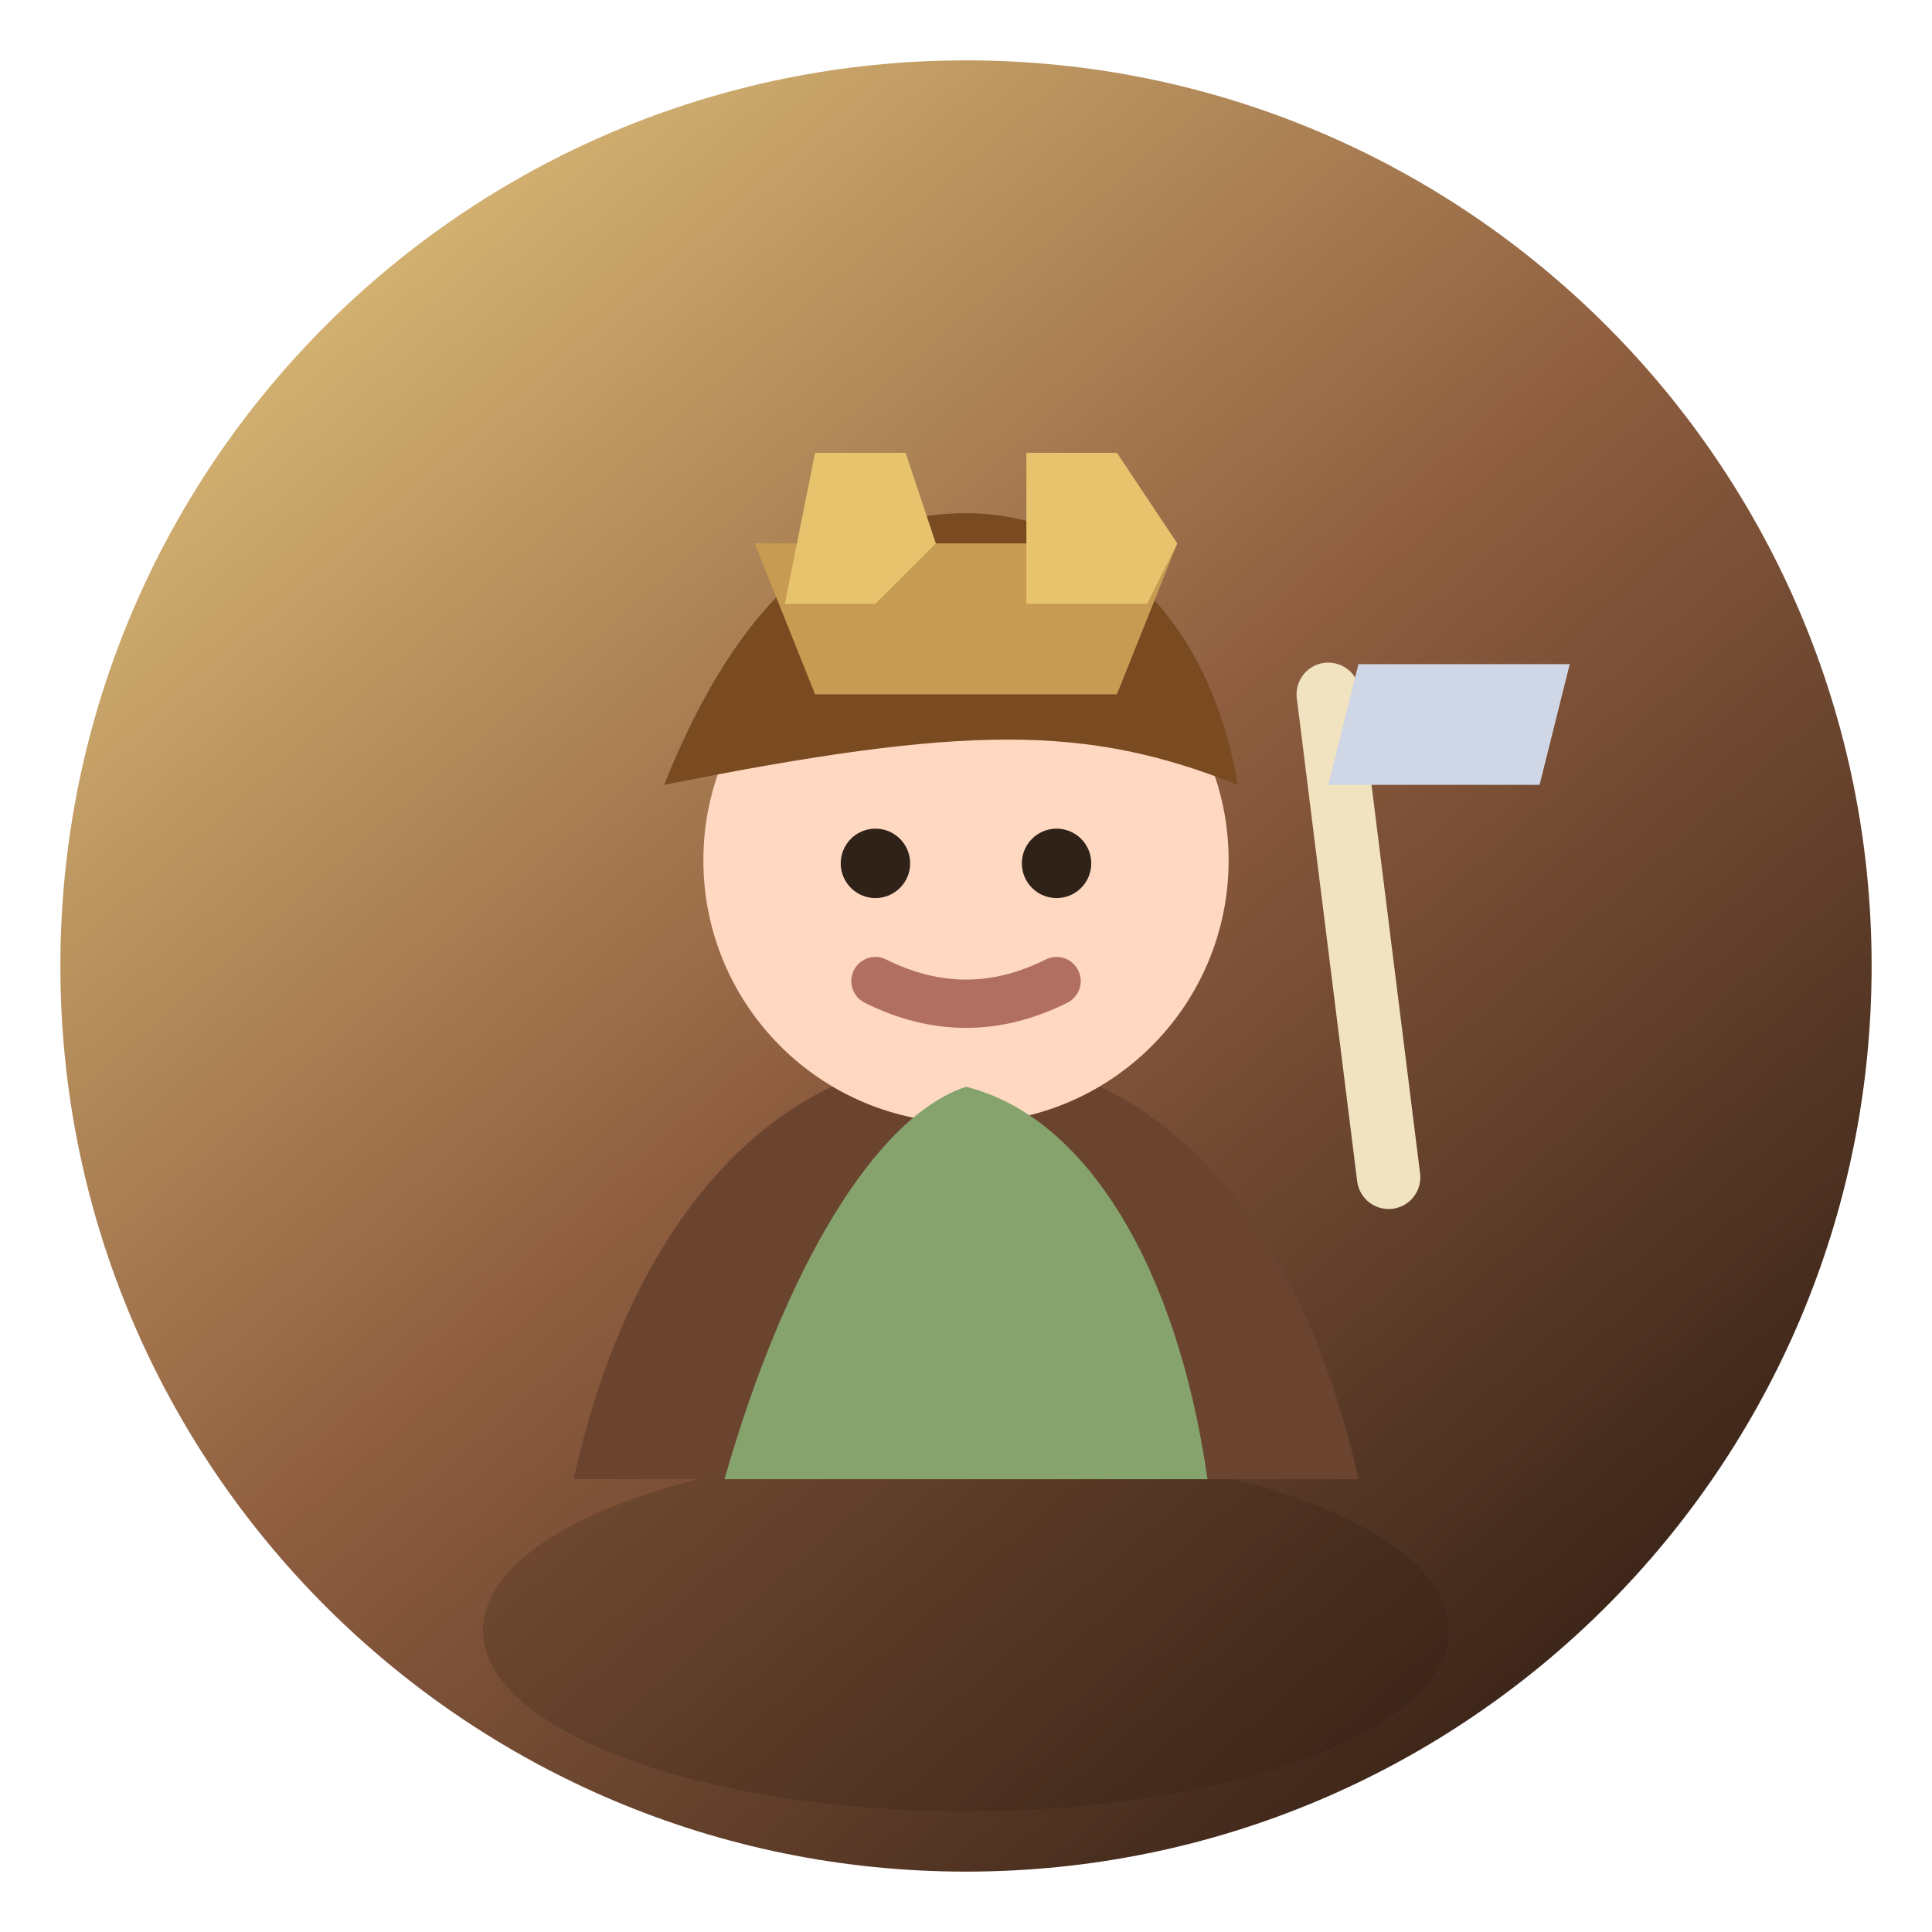
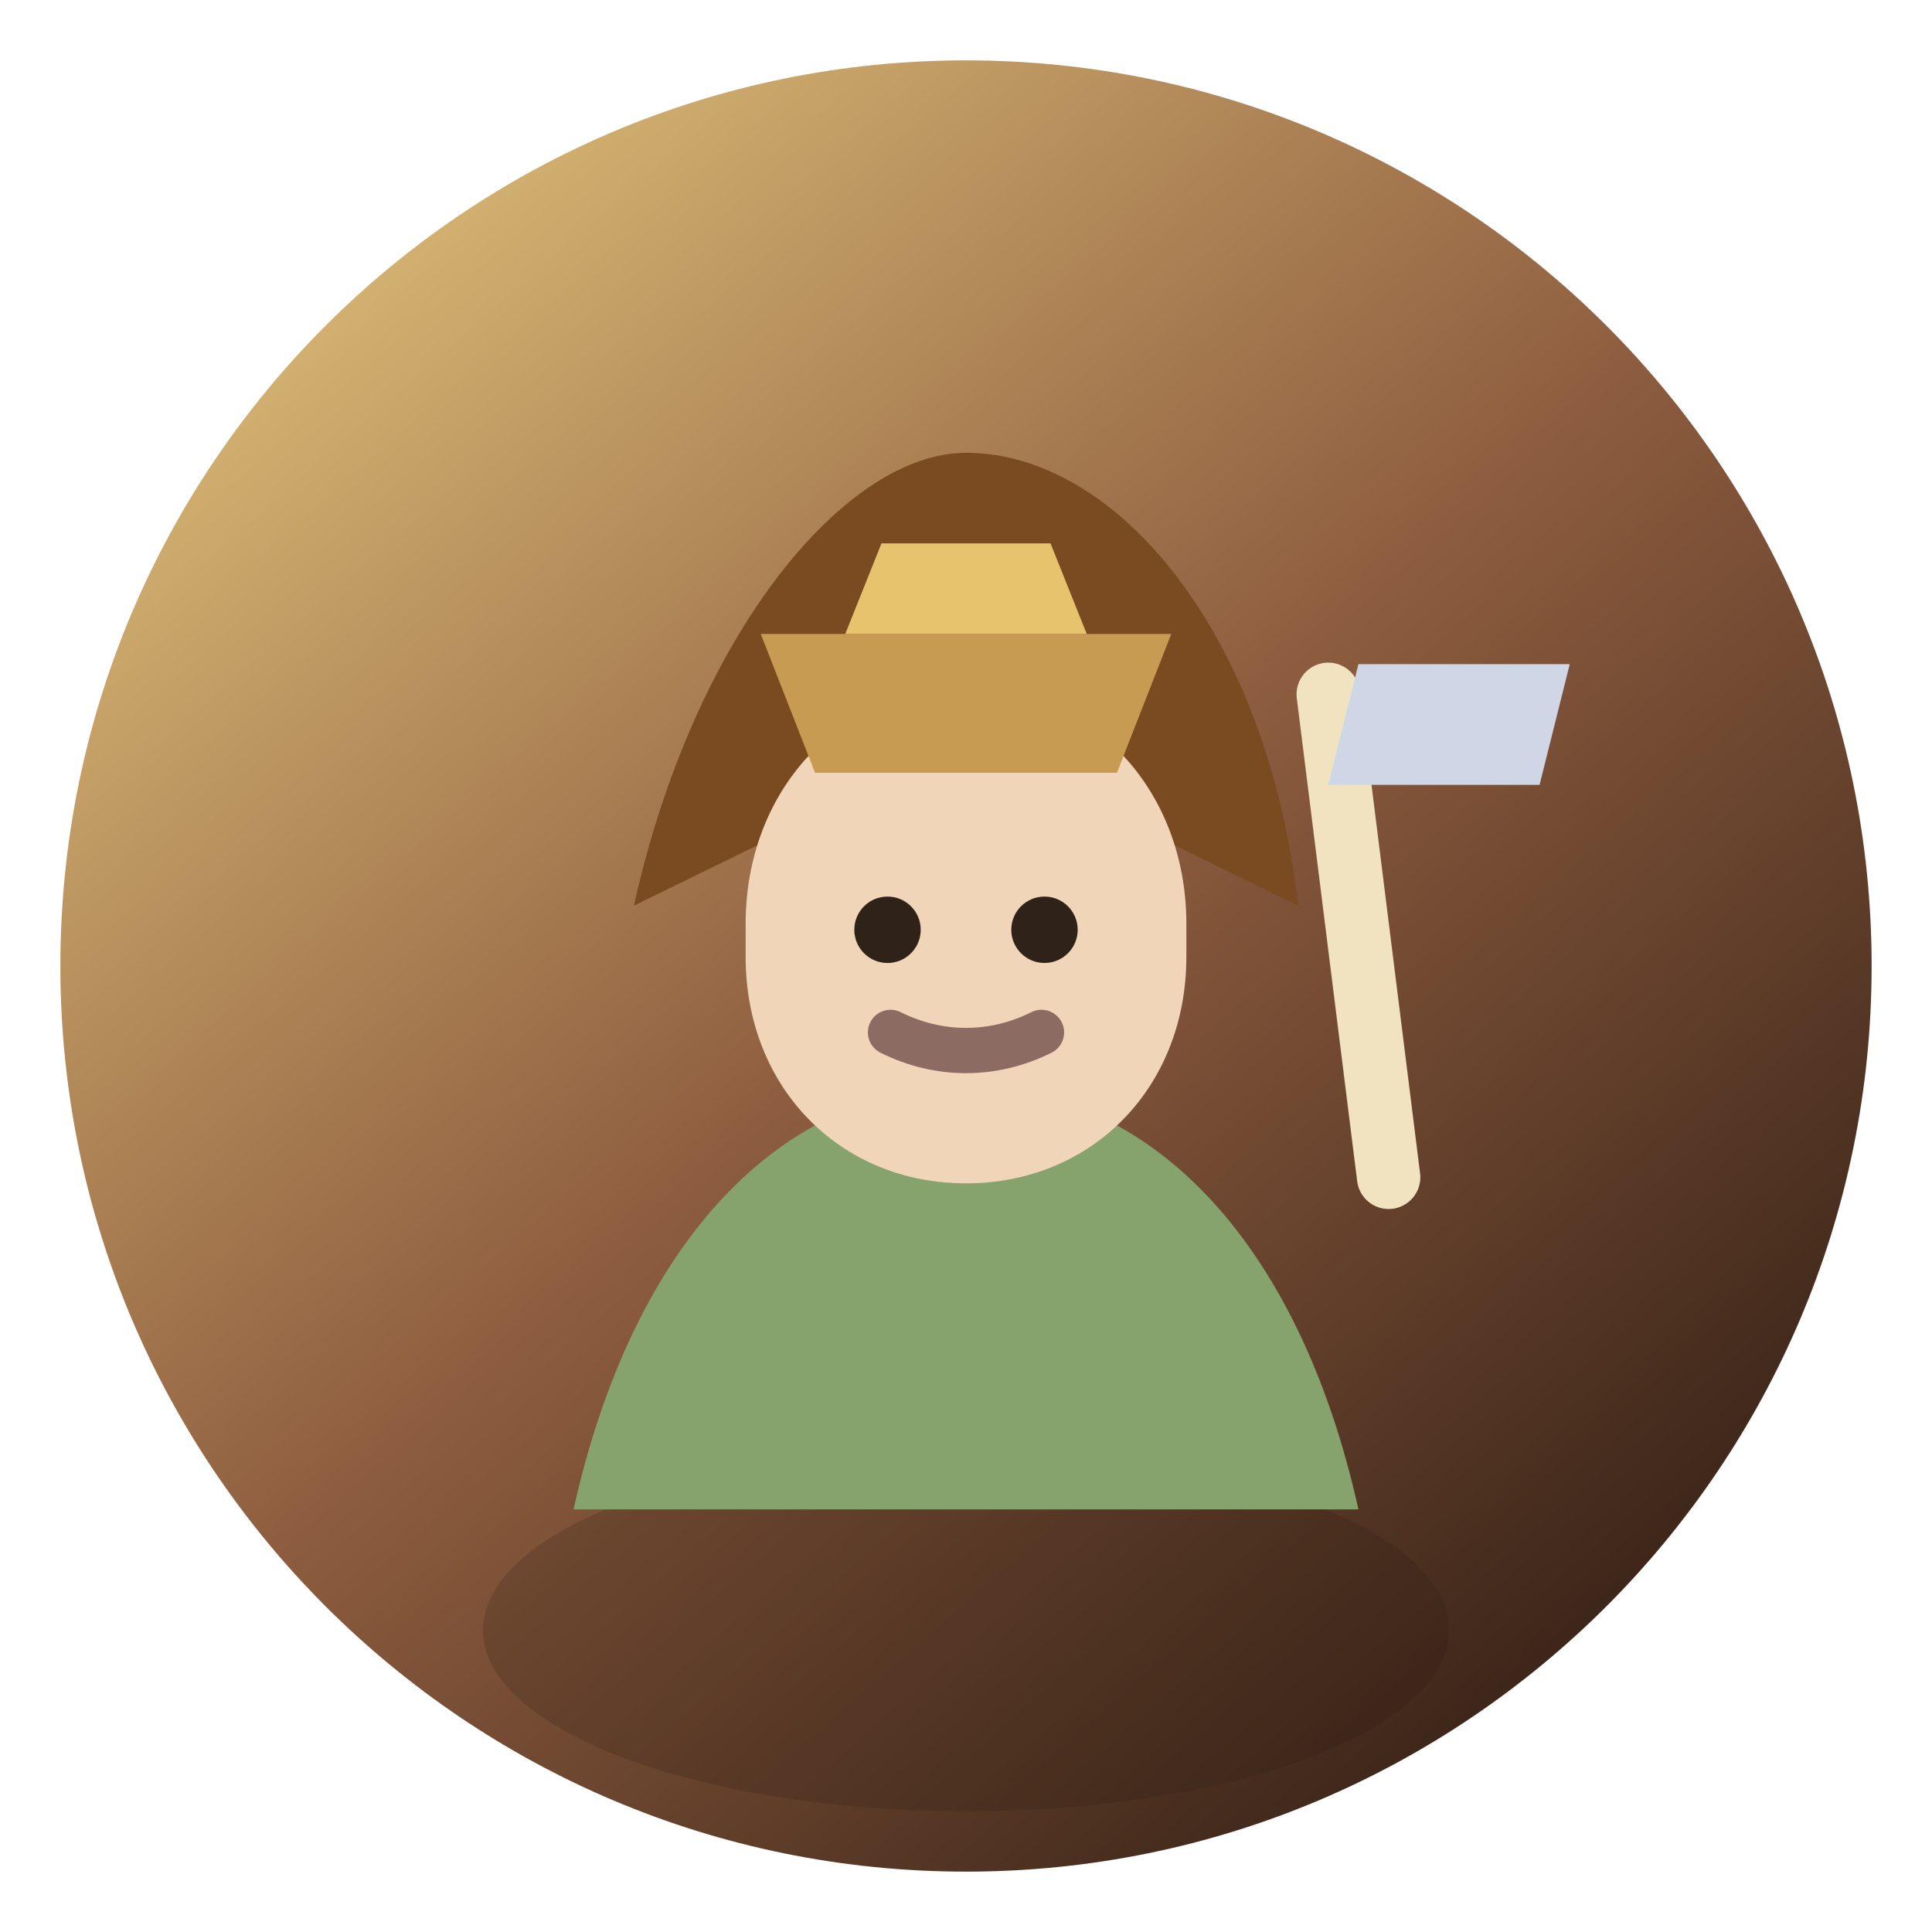
<svg xmlns="http://www.w3.org/2000/svg" viewBox="0 0 64 64">
  <defs>
    <linearGradient id="bg" x1="10" y1="8" x2="52" y2="56" gradientUnits="userSpaceOnUse">
      <stop offset="0" stop-color="#d7b774" />
      <stop offset=".5" stop-color="#8e5d3f" />
      <stop offset="1" stop-color="#3a2418" />
    </linearGradient>
  </defs>
  <circle cx="32" cy="32" r="30" fill="url(#bg)" />
  <ellipse cx="32" cy="54" rx="16" ry="6" fill="#28180f" opacity=".2" />
-   <path d="M19 49c2-9 7-14 13-14 6 0 11 5 13 14" fill="#6b4430" />
-   <circle cx="32" cy="28.5" r="8.7" fill="#ffd8c1" />
-   <path d="M22 26c2-5 5-9 10-9 4 0 8 3 9 9-5-2-9-2-19 0Z" fill="#7a4a21" />
-   <path d="M25 18h14l-2 5H27Z" fill="#c79b52" />
-   <path d="M27 15h3l1 3-2 2h-3Z" fill="#e7c36e" />
-   <path d="M34 15h3l2 3-1 2h-4Z" fill="#e7c36e" />
-   <circle cx="29" cy="28.6" r="1.15" fill="#2f2219" />
-   <circle cx="35" cy="28.6" r="1.15" fill="#2f2219" />
-   <path d="M29 32.5c2 1 4 1 6 0" stroke="#b16f61" stroke-width="1.6" stroke-linecap="round" fill="none" />
-   <path d="M24 49c2-7 5-12 8-13 4 1 7 6 8 13" fill="#86a36d" />
+   <path d="M19 50c2-9 7-14 13-14 6 0 11 5 13 14" fill="#86a36d" />
+   <path d="M21 30c2-9 7-15 11-15 5 0 10 6 11 15l-4.5-2.2-6.5 7.4-6.5-7.4Z" fill="#7a4a21" />
+   <path d="M24.7 30.6c0-4.4 3.1-7.8 7.3-7.8s7.3 3.4 7.3 7.8v1.1c0 4.3-3.1 7.5-7.3 7.5s-7.3-3.2-7.3-7.5Z" fill="#f0d5b8" />
+   <path d="M25.2 21h13.6l-1.8 4.6H27Z" fill="#c79b52" />
+   <path d="M29.2 18h5.6l1.2 3H28Z" fill="#e7c36e" />
+   <circle cx="29.4" cy="30.8" r="1.1" fill="#2f2219" />
+   <circle cx="34.6" cy="30.8" r="1.1" fill="#2f2219" />
+   <path d="M29.5 34.2c1.6.8 3.4.8 5 0" stroke="#8b6b62" stroke-width="1.5" stroke-linecap="round" fill="none" />
  <path d="M44 23l2 16" stroke="#f1e3c0" stroke-width="2.1" stroke-linecap="round" />
  <path d="M45 22h7l-1 4h-7Z" fill="#cfd7e6" />
</svg>
